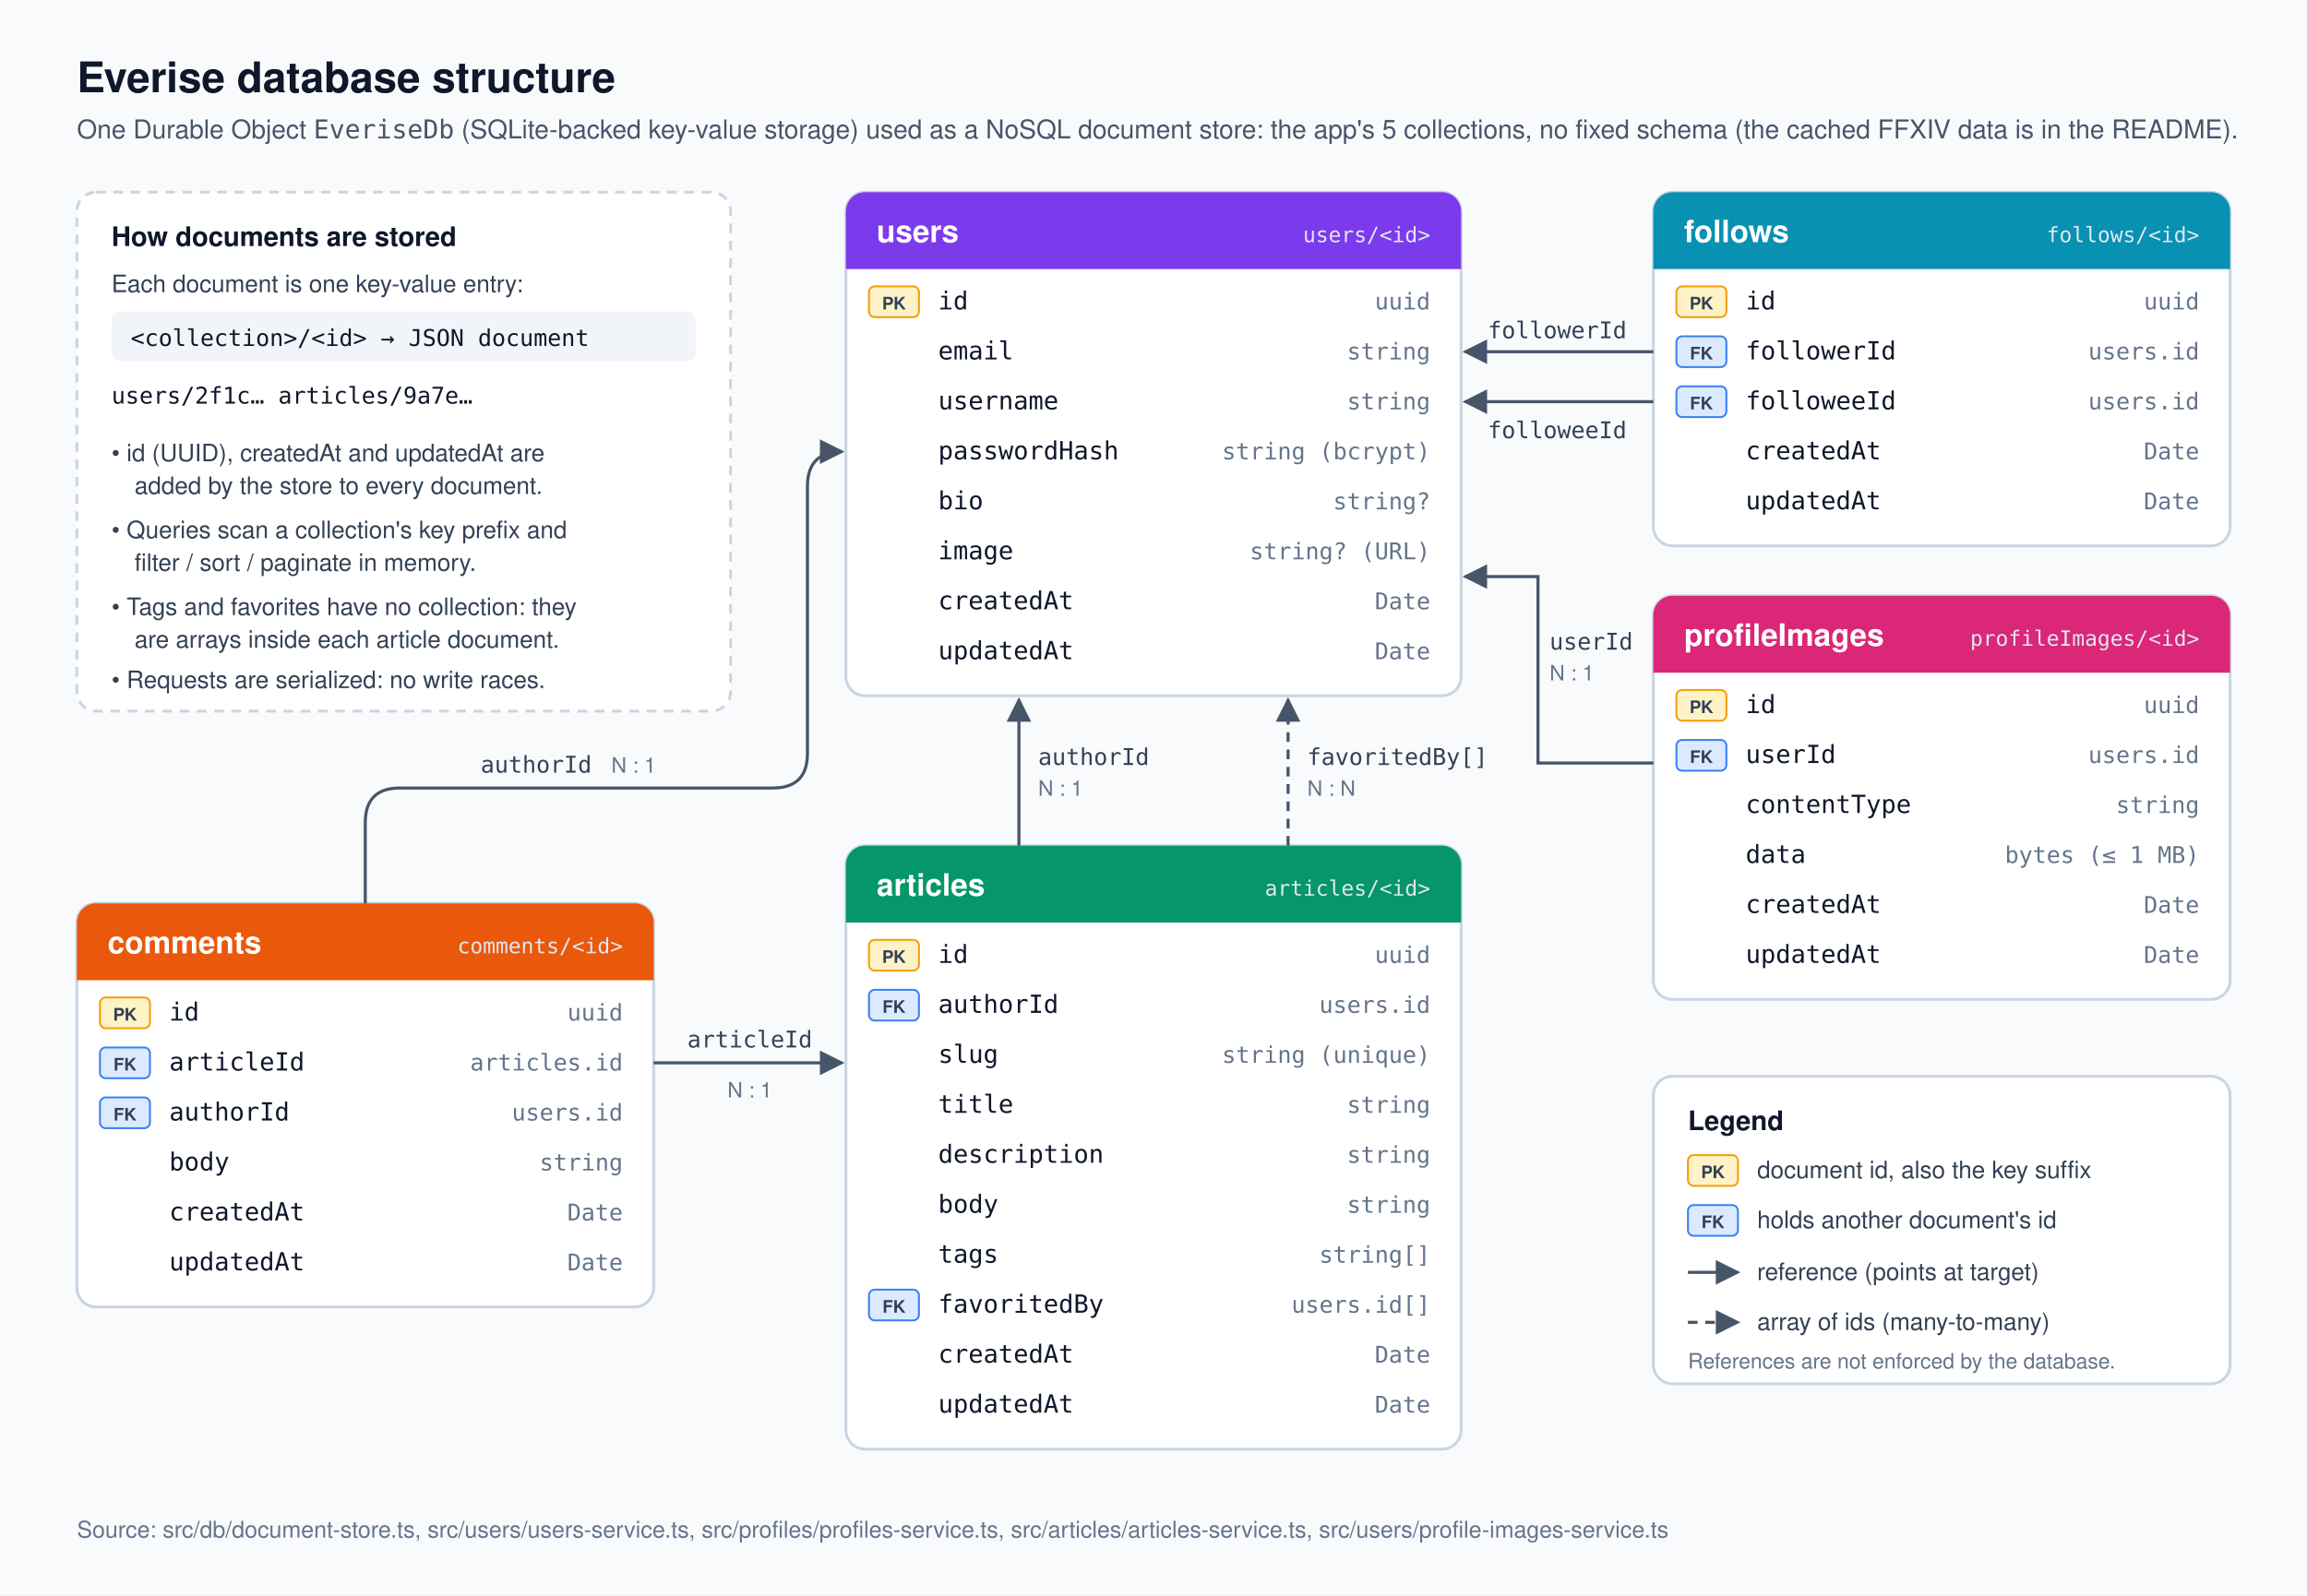
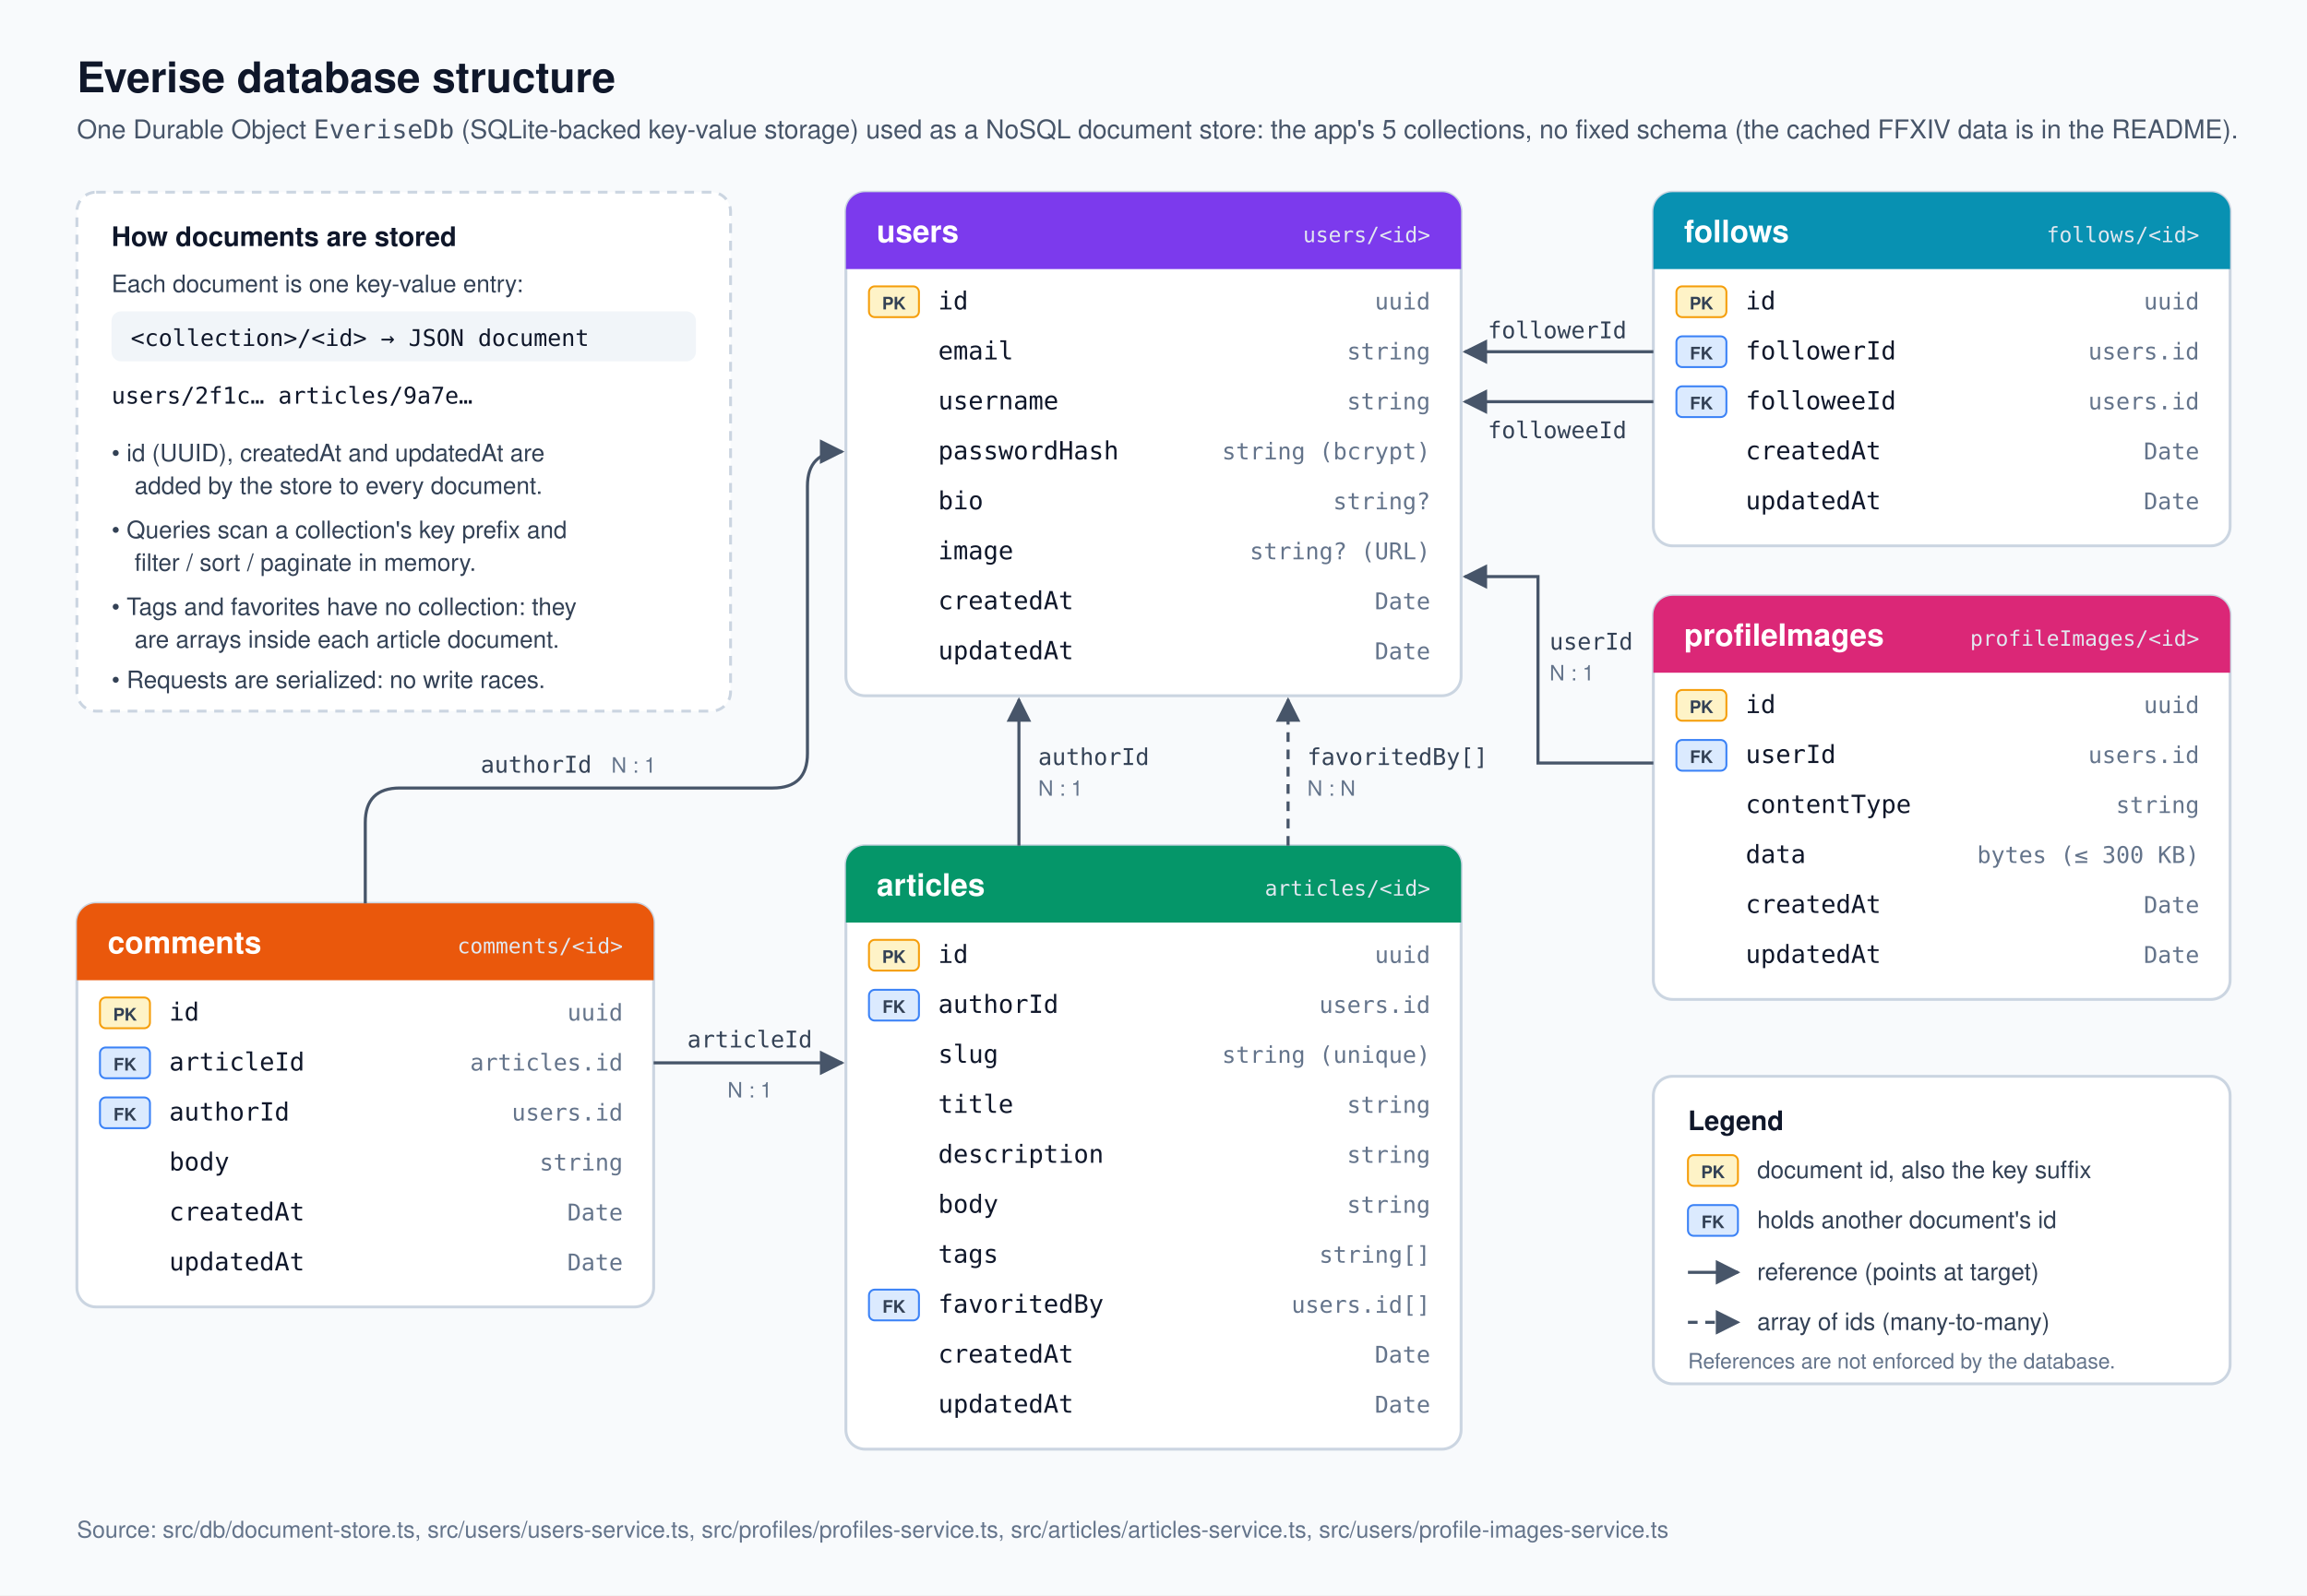
<svg xmlns="http://www.w3.org/2000/svg" width="1200" height="830" viewBox="0 0 1200 830" font-family="Segoe UI, Helvetica, Arial, sans-serif">
  <defs>
    <marker id="arrow" viewBox="0 0 10 10" refX="9" refY="5" markerWidth="8" markerHeight="8" orient="auto-start-reverse">
      <path d="M0,0 L10,5 L0,10 z" fill="#475569" />
    </marker>
    <style>
      .box { fill: #ffffff; stroke: #cbd5e1; stroke-width: 1.5; }
      .title { font-size: 16px; font-weight: 700; fill: #ffffff; }
      .key { font-size: 11px; fill: #e2e8f0; font-family: Consolas, Menlo, monospace; }
      .field { font-size: 13px; fill: #0f172a; font-family: Consolas, Menlo, monospace; }
      .type { font-size: 12px; fill: #64748b; font-family: Consolas, Menlo, monospace; }
      .pk { fill: #fef3c7; stroke: #f59e0b; }
      .fk { fill: #dbeafe; stroke: #3b82f6; }
      .badge { font-size: 9px; font-weight: 700; fill: #334155; }
      .rel { fill: none; stroke: #475569; stroke-width: 1.6; }
      .rel-label { font-size: 12px; fill: #334155; font-family: Consolas, Menlo, monospace; }
      .card { font-size: 11px; fill: #64748b; }
      .note-title { font-size: 14px; font-weight: 700; fill: #0f172a; }
      .note { font-size: 12.5px; fill: #334155; }
      .mono { font-family: Consolas, Menlo, monospace; font-size: 12px; fill: #0f172a; }
    </style>
  </defs>
  <rect width="1200" height="830" fill="#f8fafc" />
  <text x="40" y="48" font-size="22" font-weight="700" fill="#0f172a">Everise database structure</text>
  <text x="40" y="72" font-size="13.5" fill="#475569">One Durable Object <tspan font-family="Consolas, Menlo, monospace">EveriseDb</tspan> (SQLite-backed key-value storage) used as a NoSQL document store: the app's 5 collections, no fixed schema (the cached FFXIV data is in the README).</text>
  <rect x="40" y="100" width="340" height="270" rx="10" fill="#ffffff" stroke="#cbd5e1" stroke-width="1.5" stroke-dasharray="5 4" />
  <text x="58" y="128" class="note-title">How documents are stored</text>
  <text x="58" y="152" class="note">Each document is one key-value entry:</text>
  <rect x="58" y="162" width="304" height="26" rx="5" fill="#f1f5f9" />
  <text x="68" y="180" class="mono">&lt;collection&gt;/&lt;id&gt;  →  JSON document</text>
  <text x="58" y="210" class="mono" fill="#475569">users/2f1c…    articles/9a7e…</text>
  <text x="58" y="240" class="note">• id (UUID), createdAt and updatedAt are</text>
  <text x="70" y="257" class="note">added by the store to every document.</text>
  <text x="58" y="280" class="note">• Queries scan a collection's key prefix and</text>
  <text x="70" y="297" class="note">filter / sort / paginate in memory.</text>
  <text x="58" y="320" class="note">• Tags and favorites have no collection: they</text>
  <text x="70" y="337" class="note">are arrays inside each article document.</text>
  <text x="58" y="358" class="note">• Requests are serialized: no write races.</text>
  <g>
    <rect x="440" y="100" width="320" height="262" rx="10" class="box" />
    <path d="M450,100 h300 a10,10 0 0 1 10,10 v30 h-320 v-30 a10,10 0 0 1 10,-10 z" fill="#7c3aed" />
    <text x="456" y="126" class="title">users</text>
    <text x="744" y="126" class="key" text-anchor="end">users/&lt;id&gt;</text>
    <rect x="452" y="149" width="26" height="16" rx="3" class="pk" />
    <text x="465" y="161" class="badge" text-anchor="middle">PK</text>
    <text x="488" y="161" class="field">id</text>
    <text x="744" y="161" class="type" text-anchor="end">uuid</text>
    <text x="488" y="187" class="field">email</text>
    <text x="744" y="187" class="type" text-anchor="end">string</text>
    <text x="488" y="213" class="field">username</text>
    <text x="744" y="213" class="type" text-anchor="end">string</text>
    <text x="488" y="239" class="field">passwordHash</text>
    <text x="744" y="239" class="type" text-anchor="end">string (bcrypt)</text>
    <text x="488" y="265" class="field">bio</text>
    <text x="744" y="265" class="type" text-anchor="end">string?</text>
    <text x="488" y="291" class="field">image</text>
    <text x="744" y="291" class="type" text-anchor="end">string? (URL)</text>
    <text x="488" y="317" class="field">createdAt</text>
    <text x="744" y="317" class="type" text-anchor="end">Date</text>
    <text x="488" y="343" class="field">updatedAt</text>
    <text x="744" y="343" class="type" text-anchor="end">Date</text>
  </g>
  <g>
    <rect x="860" y="100" width="300" height="184" rx="10" class="box" />
    <path d="M870,100 h280 a10,10 0 0 1 10,10 v30 h-300 v-30 a10,10 0 0 1 10,-10 z" fill="#0891b2" />
    <text x="876" y="126" class="title">follows</text>
    <text x="1144" y="126" class="key" text-anchor="end">follows/&lt;id&gt;</text>
    <rect x="872" y="149" width="26" height="16" rx="3" class="pk" />
    <text x="885" y="161" class="badge" text-anchor="middle">PK</text>
    <text x="908" y="161" class="field">id</text>
    <text x="1144" y="161" class="type" text-anchor="end">uuid</text>
    <rect x="872" y="175" width="26" height="16" rx="3" class="fk" />
    <text x="885" y="187" class="badge" text-anchor="middle">FK</text>
    <text x="908" y="187" class="field">followerId</text>
    <text x="1144" y="187" class="type" text-anchor="end">users.id</text>
    <rect x="872" y="201" width="26" height="16" rx="3" class="fk" />
    <text x="885" y="213" class="badge" text-anchor="middle">FK</text>
    <text x="908" y="213" class="field">followeeId</text>
    <text x="1144" y="213" class="type" text-anchor="end">users.id</text>
    <text x="908" y="239" class="field">createdAt</text>
    <text x="1144" y="239" class="type" text-anchor="end">Date</text>
    <text x="908" y="265" class="field">updatedAt</text>
    <text x="1144" y="265" class="type" text-anchor="end">Date</text>
  </g>
  <g>
    <rect x="440" y="440" width="320" height="314" rx="10" class="box" />
    <path d="M450,440 h300 a10,10 0 0 1 10,10 v30 h-320 v-30 a10,10 0 0 1 10,-10 z" fill="#059669" />
    <text x="456" y="466" class="title">articles</text>
    <text x="744" y="466" class="key" text-anchor="end">articles/&lt;id&gt;</text>
    <rect x="452" y="489" width="26" height="16" rx="3" class="pk" />
    <text x="465" y="501" class="badge" text-anchor="middle">PK</text>
    <text x="488" y="501" class="field">id</text>
    <text x="744" y="501" class="type" text-anchor="end">uuid</text>
    <rect x="452" y="515" width="26" height="16" rx="3" class="fk" />
    <text x="465" y="527" class="badge" text-anchor="middle">FK</text>
    <text x="488" y="527" class="field">authorId</text>
    <text x="744" y="527" class="type" text-anchor="end">users.id</text>
    <text x="488" y="553" class="field">slug</text>
    <text x="744" y="553" class="type" text-anchor="end">string (unique)</text>
    <text x="488" y="579" class="field">title</text>
    <text x="744" y="579" class="type" text-anchor="end">string</text>
    <text x="488" y="605" class="field">description</text>
    <text x="744" y="605" class="type" text-anchor="end">string</text>
    <text x="488" y="631" class="field">body</text>
    <text x="744" y="631" class="type" text-anchor="end">string</text>
    <text x="488" y="657" class="field">tags</text>
    <text x="744" y="657" class="type" text-anchor="end">string[]</text>
    <rect x="452" y="671" width="26" height="16" rx="3" class="fk" />
    <text x="465" y="683" class="badge" text-anchor="middle">FK</text>
    <text x="488" y="683" class="field">favoritedBy</text>
    <text x="744" y="683" class="type" text-anchor="end">users.id[]</text>
    <text x="488" y="709" class="field">createdAt</text>
    <text x="744" y="709" class="type" text-anchor="end">Date</text>
    <text x="488" y="735" class="field">updatedAt</text>
    <text x="744" y="735" class="type" text-anchor="end">Date</text>
  </g>
  <g>
    <rect x="40" y="470" width="300" height="210" rx="10" class="box" />
    <path d="M50,470 h280 a10,10 0 0 1 10,10 v30 h-300 v-30 a10,10 0 0 1 10,-10 z" fill="#ea580c" />
    <text x="56" y="496" class="title">comments</text>
    <text x="324" y="496" class="key" text-anchor="end">comments/&lt;id&gt;</text>
    <rect x="52" y="519" width="26" height="16" rx="3" class="pk" />
    <text x="65" y="531" class="badge" text-anchor="middle">PK</text>
    <text x="88" y="531" class="field">id</text>
    <text x="324" y="531" class="type" text-anchor="end">uuid</text>
    <rect x="52" y="545" width="26" height="16" rx="3" class="fk" />
    <text x="65" y="557" class="badge" text-anchor="middle">FK</text>
    <text x="88" y="557" class="field">articleId</text>
    <text x="324" y="557" class="type" text-anchor="end">articles.id</text>
    <rect x="52" y="571" width="26" height="16" rx="3" class="fk" />
    <text x="65" y="583" class="badge" text-anchor="middle">FK</text>
    <text x="88" y="583" class="field">authorId</text>
    <text x="324" y="583" class="type" text-anchor="end">users.id</text>
    <text x="88" y="609" class="field">body</text>
    <text x="324" y="609" class="type" text-anchor="end">string</text>
    <text x="88" y="635" class="field">createdAt</text>
    <text x="324" y="635" class="type" text-anchor="end">Date</text>
    <text x="88" y="661" class="field">updatedAt</text>
    <text x="324" y="661" class="type" text-anchor="end">Date</text>
  </g>
  <path d="M860,183 H762" class="rel" marker-end="url(#arrow)" />
  <text x="810" y="176" class="rel-label" text-anchor="middle">followerId</text>
  <path d="M860,209 H762" class="rel" marker-end="url(#arrow)" />
  <text x="810" y="228" class="rel-label" text-anchor="middle">followeeId</text>
  <path d="M530,440 V364" class="rel" marker-end="url(#arrow)" />
  <text x="540" y="398" class="rel-label">authorId</text>
  <text x="540" y="414" class="card">N : 1</text>
  <path d="M670,440 V364" class="rel" stroke-dasharray="5 4" marker-end="url(#arrow)" />
  <text x="680" y="398" class="rel-label">favoritedBy[]</text>
  <text x="680" y="414" class="card">N : N</text>
  <path d="M340,553 H438" class="rel" marker-end="url(#arrow)" />
  <text x="390" y="545" class="rel-label" text-anchor="middle">articleId</text>
  <text x="390" y="571" class="card" text-anchor="middle">N : 1</text>
  <path d="M190,470 V428 Q190,410 208,410 H402 Q420,410 420,392 V253 Q420,235 438,235" class="rel" marker-end="url(#arrow)" />
  <text x="250" y="402" class="rel-label">authorId</text>
  <text x="318" y="402" class="card">N : 1</text>
  <g>
    <rect x="860" y="310" width="300" height="210" rx="10" class="box" />
    <path d="M870,310 h280 a10,10 0 0 1 10,10 v30 h-300 v-30 a10,10 0 0 1 10,-10 z" fill="#db2777" />
    <text x="876" y="336" class="title">profileImages</text>
    <text x="1144" y="336" class="key" text-anchor="end">profileImages/&lt;id&gt;</text>
    <rect x="872" y="359" width="26" height="16" rx="3" class="pk" />
    <text x="885" y="371" class="badge" text-anchor="middle">PK</text>
    <text x="908" y="371" class="field">id</text>
    <text x="1144" y="371" class="type" text-anchor="end">uuid</text>
    <rect x="872" y="385" width="26" height="16" rx="3" class="fk" />
    <text x="885" y="397" class="badge" text-anchor="middle">FK</text>
    <text x="908" y="397" class="field">userId</text>
    <text x="1144" y="397" class="type" text-anchor="end">users.id</text>
    <text x="908" y="423" class="field">contentType</text>
    <text x="1144" y="423" class="type" text-anchor="end">string</text>
    <text x="908" y="449" class="field">data</text>
-     <text x="1144" y="449" class="type" text-anchor="end">bytes (≤ 1 MB)</text>
+     <text x="1144" y="449" class="type" text-anchor="end">bytes (≤ 300 KB)</text>
    <text x="908" y="475" class="field">createdAt</text>
    <text x="1144" y="475" class="type" text-anchor="end">Date</text>
    <text x="908" y="501" class="field">updatedAt</text>
    <text x="1144" y="501" class="type" text-anchor="end">Date</text>
  </g>
  <path d="M860,397 H800 V300 H762" class="rel" marker-end="url(#arrow)" />
  <text x="806" y="338" class="rel-label">userId</text>
  <text x="806" y="354" class="card">N : 1</text>
  <rect x="860" y="560" width="300" height="160" rx="10" fill="#ffffff" stroke="#cbd5e1" stroke-width="1.5" />
  <text x="878" y="588" class="note-title">Legend</text>
  <rect x="878" y="601" width="26" height="16" rx="3" class="pk" />
  <text x="891" y="613" class="badge" text-anchor="middle">PK</text>
  <text x="914" y="613" class="note">document id, also the key suffix</text>
  <rect x="878" y="627" width="26" height="16" rx="3" class="fk" />
  <text x="891" y="639" class="badge" text-anchor="middle">FK</text>
  <text x="914" y="639" class="note">holds another document's id</text>
  <path d="M878,662 H904" class="rel" marker-end="url(#arrow)" />
  <text x="914" y="666" class="note">reference (points at target)</text>
  <path d="M878,688 H904" class="rel" stroke-dasharray="5 4" marker-end="url(#arrow)" />
  <text x="914" y="692" class="note">array of ids (many-to-many)</text>
  <text x="878" y="712" class="card">References are not enforced by the database.</text>
  <text x="40" y="800" font-size="12" fill="#64748b">Source: src/db/document-store.ts, src/users/users-service.ts, src/profiles/profiles-service.ts, src/articles/articles-service.ts, src/users/profile-images-service.ts</text>
</svg>
